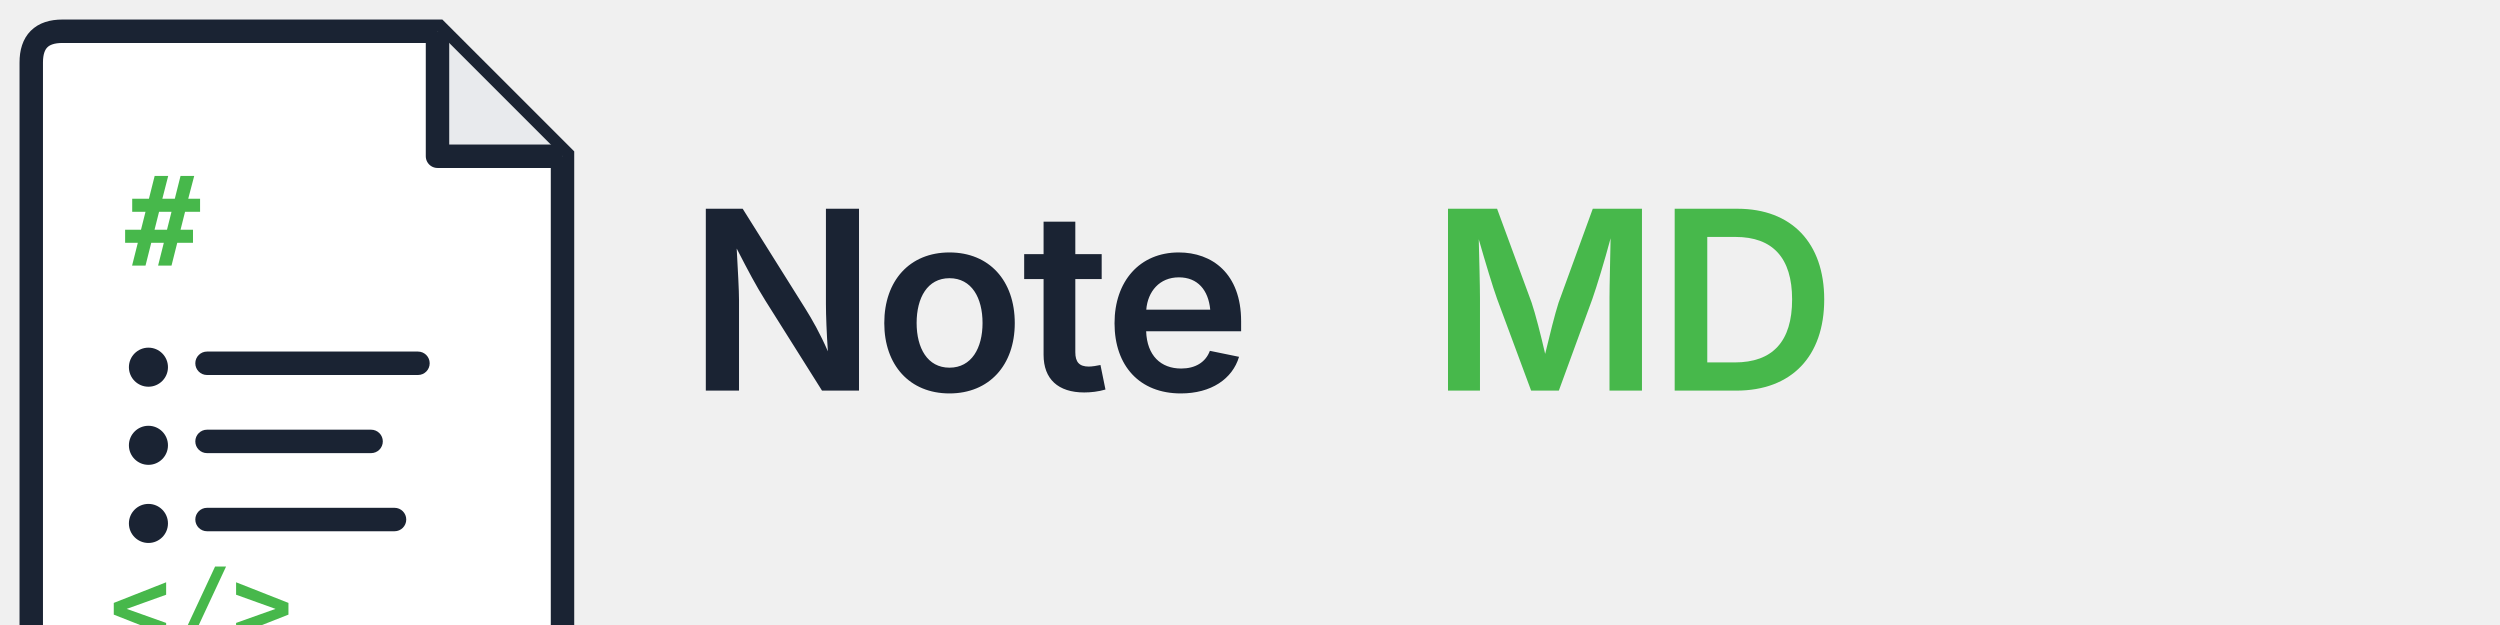
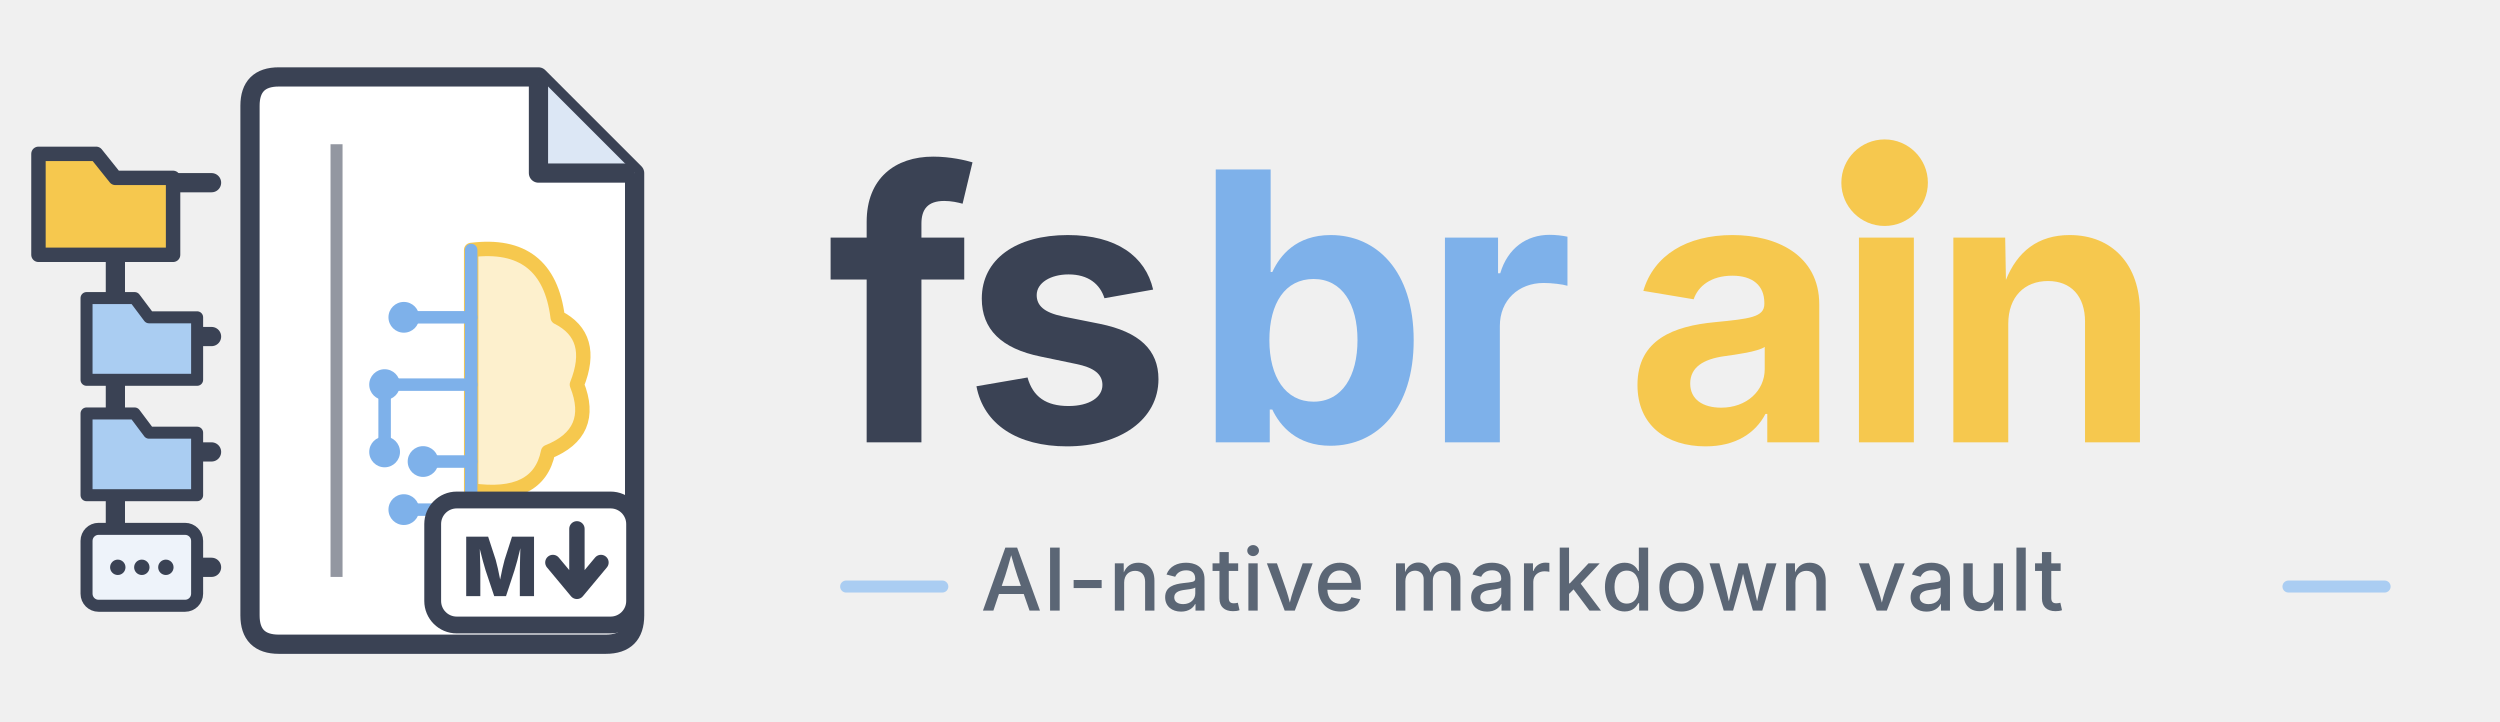
- <svg xmlns="http://www.w3.org/2000/svg" viewBox="0 0 320 80" fill="none">
-   <g transform="translate(4, 4)">
-     <path d="M4 0 H52 L68 16 V76 Q68 80 64 80 H4 Q0 80 0 76 V4 Q0 0 4 0Z" fill="white" stroke="#1a2333" stroke-width="3" />
-     <path d="M52 0 L52 16 L68 16" fill="#e8eaed" stroke="#1a2333" stroke-width="3" stroke-linejoin="round" />
-     <text x="12" y="30" font-family="monospace" font-size="16" font-weight="700" fill="#47b84b">#</text>
-     <circle cx="15" cy="43" r="2.5" fill="#1a2333" />
-     <rect x="21" y="41" width="30" height="3" rx="1.5" fill="#1a2333" />
-     <circle cx="15" cy="53" r="2.5" fill="#1a2333" />
-     <rect x="21" y="51" width="24" height="3" rx="1.5" fill="#1a2333" />
-     <circle cx="15" cy="63" r="2.5" fill="#1a2333" />
-     <rect x="21" y="61" width="27" height="3" rx="1.5" fill="#1a2333" />
-     <text x="10" y="78" font-family="monospace" font-size="13" font-weight="700" fill="#47b84b">&lt;/&gt;</text>
+ <svg xmlns="http://www.w3.org/2000/svg" viewBox="0 0 520 150" fill="none" role="img" aria-label="fsbrain — AI-native markdown vault">
+   <g stroke-linejoin="round" stroke-linecap="round">
+     <path d="M44 38 H30 Q24 38 24 44 V112 Q24 118 30 118 H44" fill="none" stroke="#3a4254" stroke-width="4" />
+     <path d="M24 70 H44" stroke="#3a4254" stroke-width="4" />
+     <path d="M24 94 H44" stroke="#3a4254" stroke-width="4" />
+     <path d="M8 32 h12 l4 5 h12 v16 h-28 z" fill="#f6c84e" stroke="#3a4254" stroke-width="3" />
+     <path d="M18 62 h10 l3 4 h10 v13 h-23 z" fill="#aacdf2" stroke="#3a4254" stroke-width="2.5" />
+     <path d="M18 86 h10 l3 4 h10 v13 h-23 z" fill="#aacdf2" stroke="#3a4254" stroke-width="2.5" />
+     <rect x="18" y="110" width="23" height="16" rx="2.5" fill="#eef3fa" stroke="#3a4254" stroke-width="2.5" />
+     <circle cx="24.5" cy="118" r="1.6" fill="#3a4254" />
+     <circle cx="29.5" cy="118" r="1.6" fill="#3a4254" />
+     <circle cx="34.5" cy="118" r="1.6" fill="#3a4254" />
  </g>
-   <text x="88" y="50" font-family="'Inter Tight', 'Inter', system-ui, sans-serif" font-size="32" font-weight="600" letter-spacing="-0.5" fill="#1a2333">Note</text>
-   <text x="183" y="50" font-family="'Inter Tight', 'Inter', system-ui, sans-serif" font-size="32" font-weight="600" letter-spacing="-0.5" fill="#47b84b">MD</text>
+   <g>
+     <path d="M58 16 H112 L132 36 V128 Q132 134 126 134 H58 Q52 134 52 128 V22 Q52 16 58 16 Z" fill="#ffffff" stroke="#3a4254" stroke-width="4" stroke-linejoin="round" />
+     <path d="M112 16 V36 H132" fill="#dce7f5" stroke="#3a4254" stroke-width="4" stroke-linejoin="round" />
+     <path d="M70 30 V120" stroke="#3a4254" stroke-width="2.5" opacity="0.55" />
+   </g>
+   <g transform="translate(78 50)" stroke-linecap="round" stroke-linejoin="round">
+     <path d="M20 2 q16 -2 18 14 q8 4 4 14 q4 10 -6 14 q-2 10 -16 8 V2 Z" fill="#f6c84e" fill-opacity="0.28" stroke="#f6c84e" stroke-width="3" />
+     <g stroke="#7eb1ea" stroke-width="2.6" fill="none">
+       <path d="M20 2 V64" />
+       <path d="M20 16 H6" />
+       <path d="M20 30 H2 V44" />
+       <path d="M20 46 H10" />
+       <path d="M20 56 H6" />
+     </g>
+     <g fill="#7eb1ea">
+       <circle cx="6" cy="16" r="3.2" />
+       <circle cx="2" cy="30" r="3.2" />
+       <circle cx="2" cy="44" r="3.2" />
+       <circle cx="10" cy="46" r="3.2" />
+       <circle cx="6" cy="56" r="3.2" />
+     </g>
+   </g>
+   <g>
+     <rect x="90" y="104" width="42" height="26" rx="5" fill="#ffffff" stroke="#3a4254" stroke-width="3.5" />
+     <text x="96" y="124" font-family="'Inter Tight','Inter',system-ui,sans-serif" font-size="17" font-weight="800" fill="#3a4254">M</text>
+     <path d="M120 110 V122 M115 117 L120 123 L125 117" stroke="#3a4254" stroke-width="3.2" fill="none" stroke-linecap="round" stroke-linejoin="round" />
+   </g>
+   <g font-family="'Inter Tight','Inter',system-ui,sans-serif" font-weight="700" letter-spacing="-1.5">
+     <text x="172" y="92" font-size="78" fill="#3a4254">fs</text>
+     <text x="248" y="92" font-size="78" fill="#7eb1ea">br</text>
+     <text x="338" y="92" font-size="78" fill="#f6c84e">ain</text>
+     <circle cx="392" cy="38" r="9" fill="#f6c84e" />
+   </g>
+   <g>
+     <line x1="176" y1="122" x2="196" y2="122" stroke="#aacdf2" stroke-width="2.5" stroke-linecap="round" />
+     <text x="204" y="127" font-family="'Inter','system-ui',sans-serif" font-size="18" font-weight="500" letter-spacing="0.2" fill="#5b6675">AI-native markdown vault</text>
+     <line x1="476" y1="122" x2="496" y2="122" stroke="#aacdf2" stroke-width="2.5" stroke-linecap="round" />
+   </g>
</svg>
